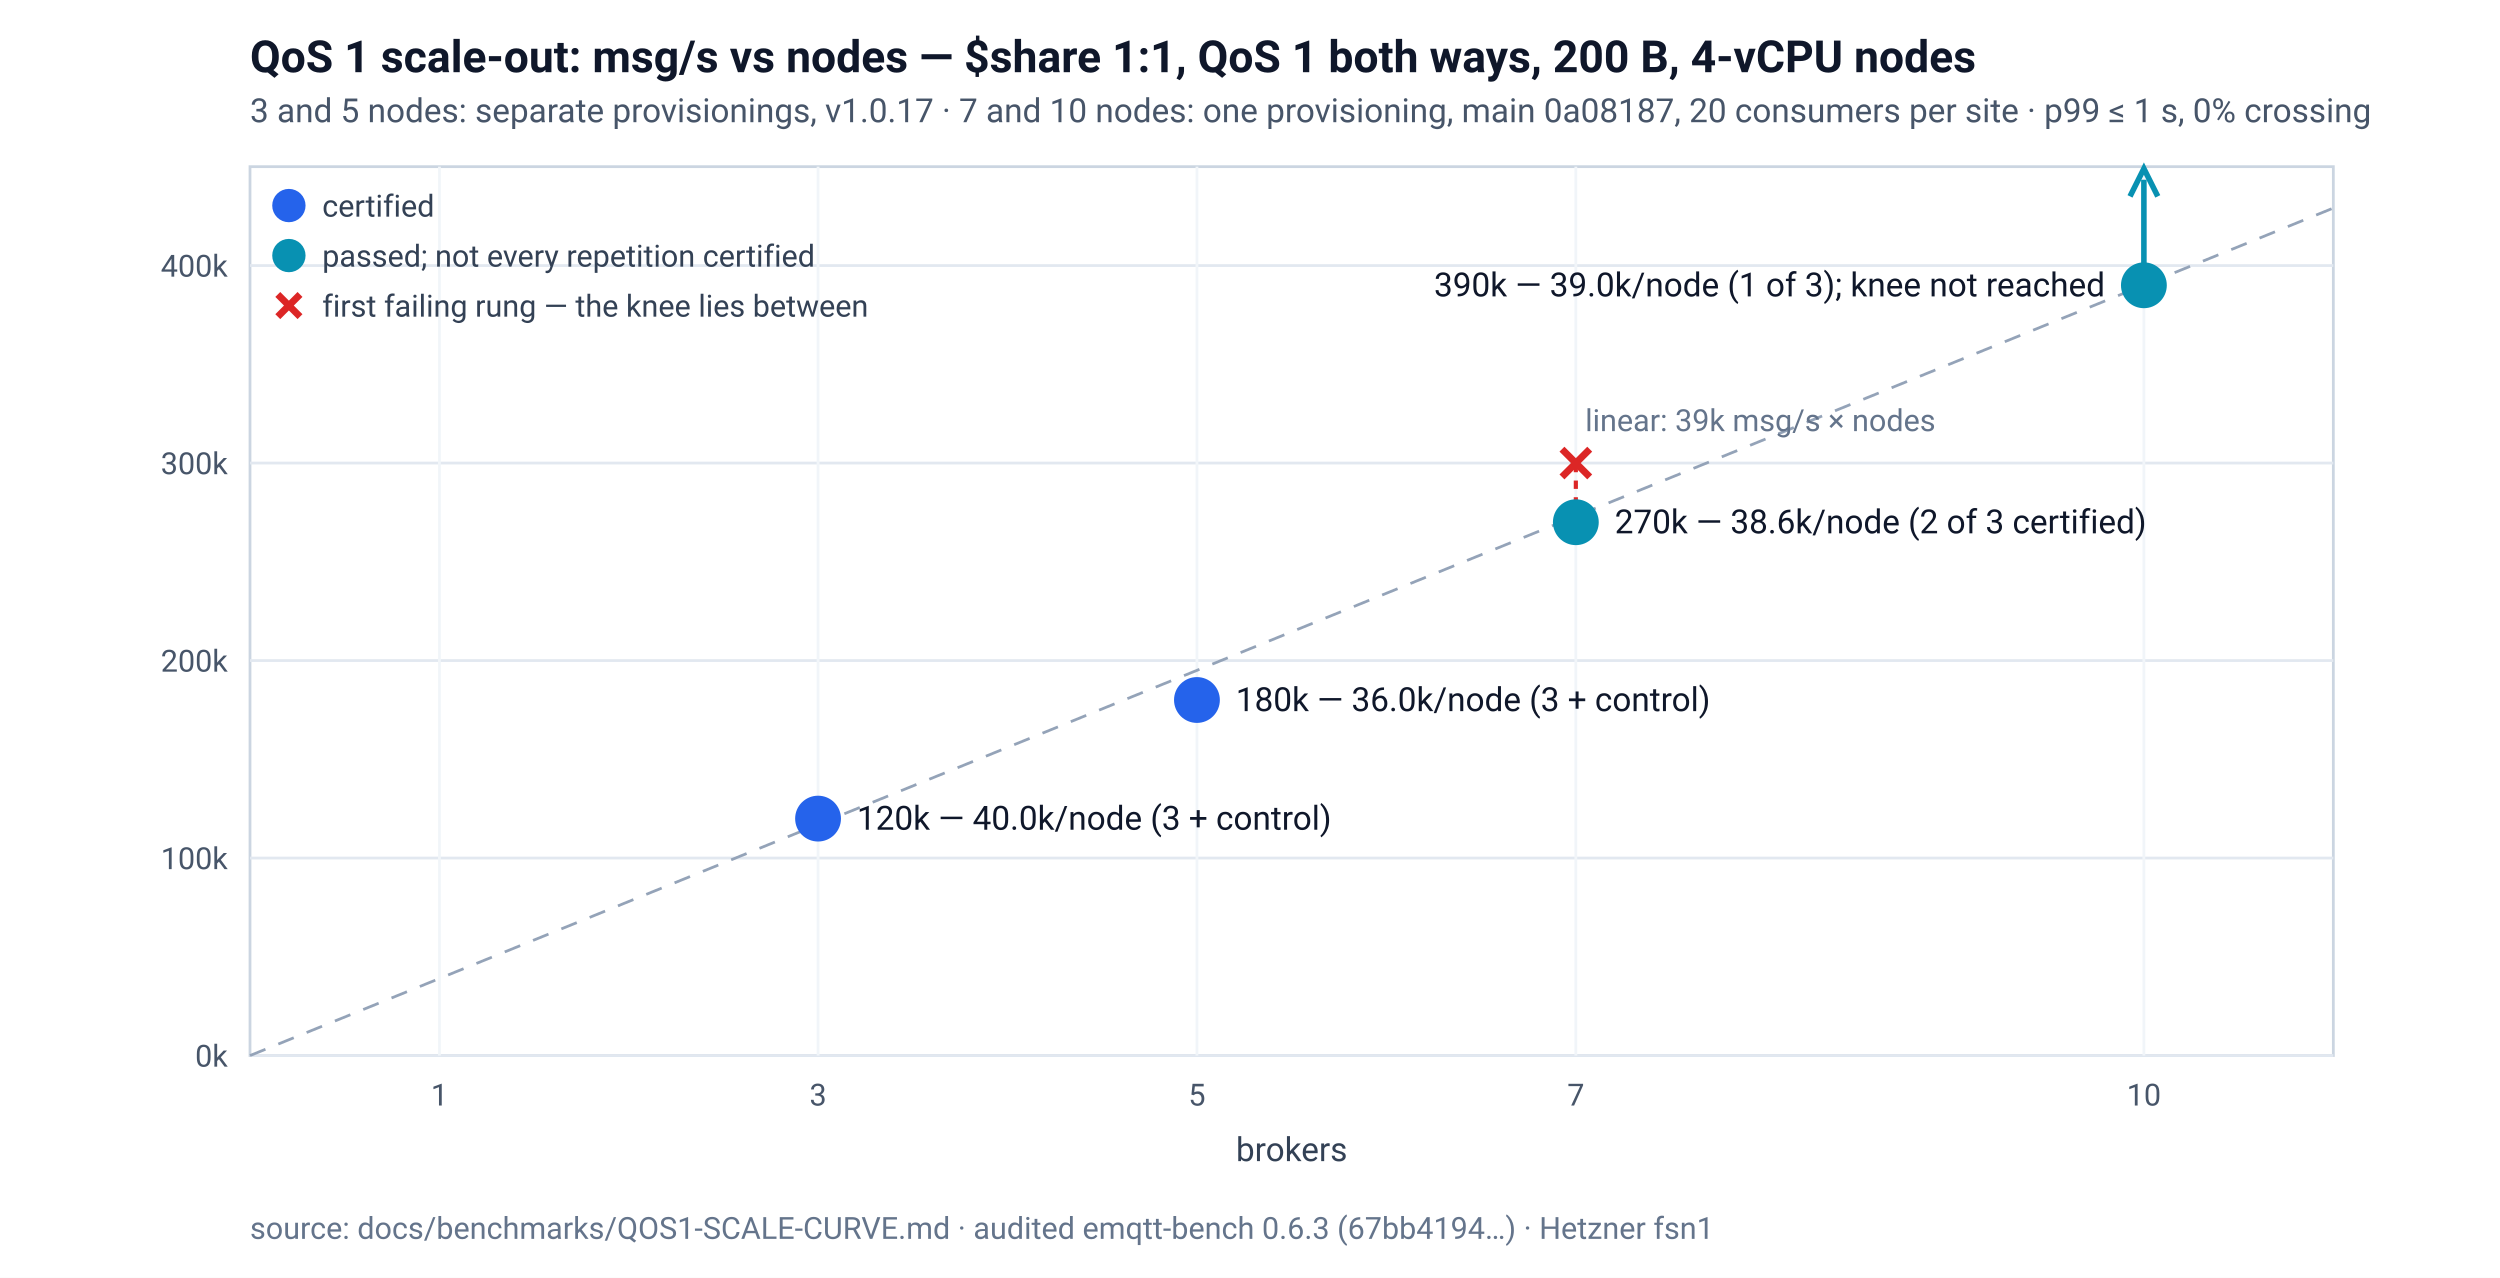
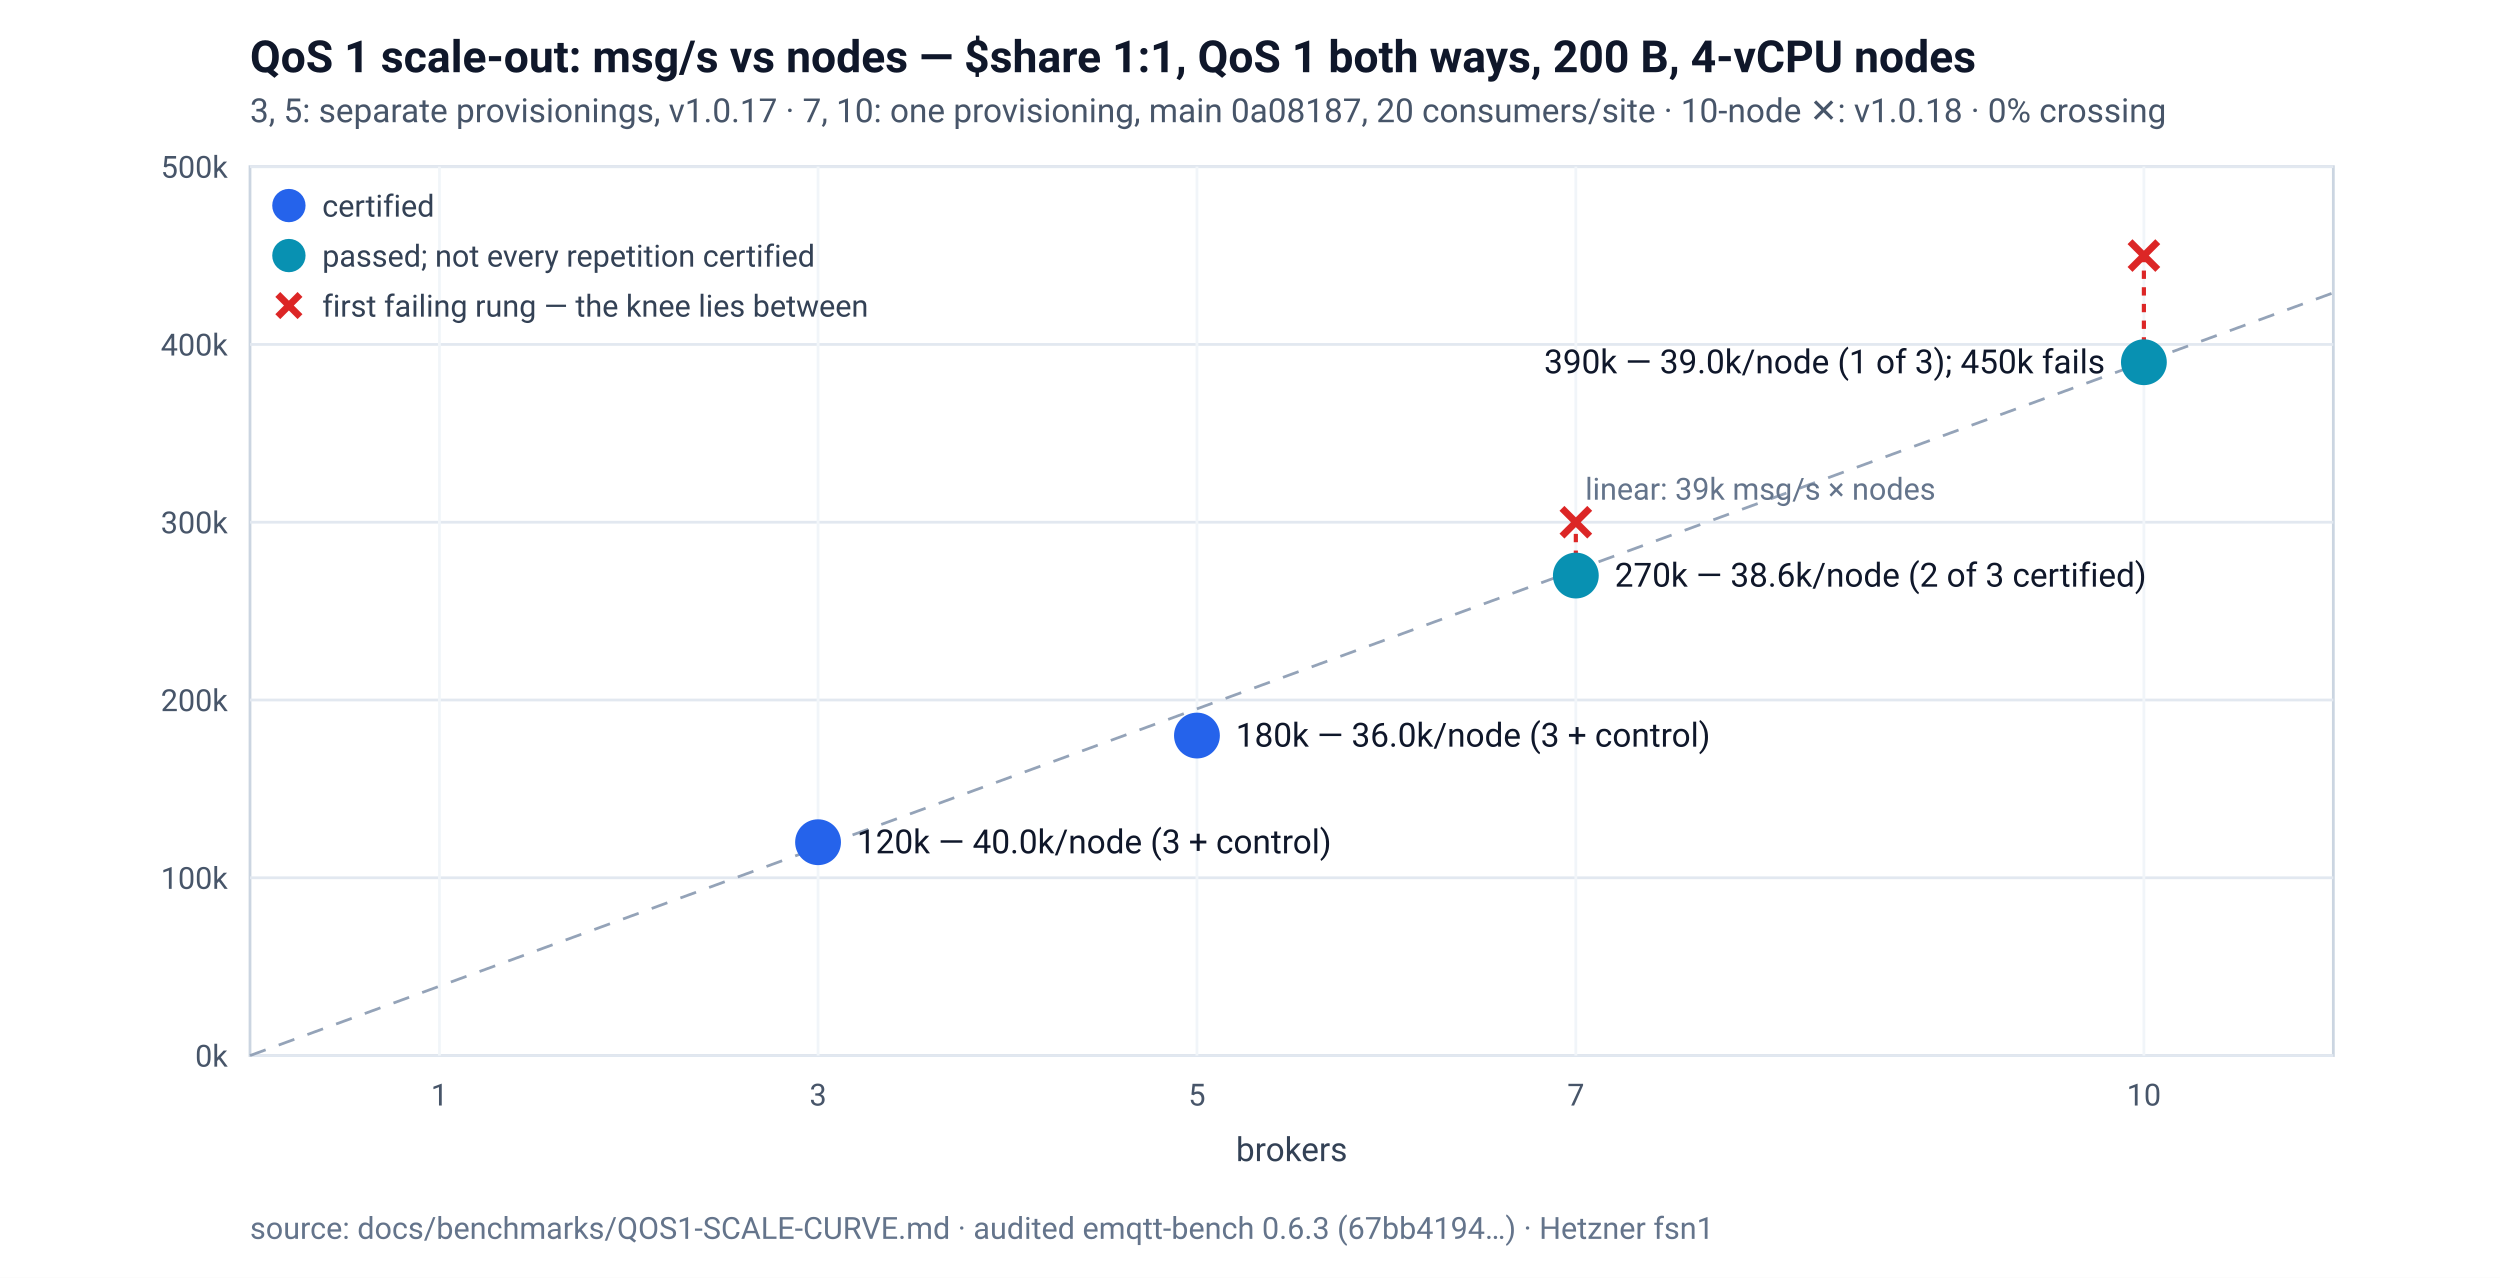
<svg xmlns="http://www.w3.org/2000/svg" viewBox="0 0 900 460" width="900" height="460" font-family="system-ui,-apple-system,Segoe UI,Roboto,sans-serif" role="img" aria-label="QoS 1 scale-out: msg/s vs nodes — $share 1:1, QoS 1 both ways, 200 B, 4-vCPU nodes">
  <rect width="900" height="460" fill="#ffffff" />
  <text x="90" y="26" font-size="16" font-weight="600" fill="#0f172a">QoS 1 scale-out: msg/s vs nodes — $share 1:1, QoS 1 both ways, 200 B, 4-vCPU nodes</text>
-   <text x="90" y="44" font-size="12" fill="#475569">3 and 5 nodes: separate provisionings, v1.0.17 · 7 and 10 nodes: one provisioning, main 0a08187, 20 consumers per site · p99 ≤ 1 s, 0% crossing</text>
+   <text x="90" y="44" font-size="12" fill="#475569">3, 5: separate provisionings, v1.0.17 · 7, 10: one provisioning, main 0a08187, 20 consumers/site · 10-node ✕: v1.0.18 · 0% crossing</text>
  <rect x="90" y="60" width="750" height="320" fill="none" stroke="#cbd5e1" />
  <line x1="90" y1="380.0" x2="840" y2="380.0" stroke="#e2e8f0" />
  <text x="82" y="384.0" font-size="11" fill="#475569" text-anchor="end">0k</text>
-   <line x1="90" y1="308.9" x2="840" y2="308.9" stroke="#e2e8f0" />
-   <text x="82" y="312.9" font-size="11" fill="#475569" text-anchor="end">100k</text>
-   <line x1="90" y1="237.8" x2="840" y2="237.8" stroke="#e2e8f0" />
-   <text x="82" y="241.8" font-size="11" fill="#475569" text-anchor="end">200k</text>
-   <line x1="90" y1="166.7" x2="840" y2="166.7" stroke="#e2e8f0" />
-   <text x="82" y="170.7" font-size="11" fill="#475569" text-anchor="end">300k</text>
-   <line x1="90" y1="95.6" x2="840" y2="95.6" stroke="#e2e8f0" />
-   <text x="82" y="99.6" font-size="11" fill="#475569" text-anchor="end">400k</text>
+   <line x1="90" y1="316.0" x2="840" y2="316.0" stroke="#e2e8f0" />
+   <text x="82" y="320.0" font-size="11" fill="#475569" text-anchor="end">100k</text>
+   <line x1="90" y1="252.0" x2="840" y2="252.0" stroke="#e2e8f0" />
+   <text x="82" y="256.0" font-size="11" fill="#475569" text-anchor="end">200k</text>
+   <line x1="90" y1="188.0" x2="840" y2="188.0" stroke="#e2e8f0" />
+   <text x="82" y="192.0" font-size="11" fill="#475569" text-anchor="end">300k</text>
+   <line x1="90" y1="124.0" x2="840" y2="124.0" stroke="#e2e8f0" />
+   <text x="82" y="128.0" font-size="11" fill="#475569" text-anchor="end">400k</text>
+   <line x1="90" y1="60.0" x2="840" y2="60.0" stroke="#e2e8f0" />
+   <text x="82" y="64.0" font-size="11" fill="#475569" text-anchor="end">500k</text>
  <line x1="158.2" y1="60" x2="158.2" y2="380" stroke="#f1f5f9" />
  <text x="158.2" y="398" font-size="11" fill="#475569" text-anchor="middle">1</text>
  <line x1="294.5" y1="60" x2="294.5" y2="380" stroke="#f1f5f9" />
  <text x="294.5" y="398" font-size="11" fill="#475569" text-anchor="middle">3</text>
  <line x1="430.9" y1="60" x2="430.9" y2="380" stroke="#f1f5f9" />
  <text x="430.9" y="398" font-size="11" fill="#475569" text-anchor="middle">5</text>
  <line x1="567.3" y1="60" x2="567.3" y2="380" stroke="#f1f5f9" />
  <text x="567.3" y="398" font-size="11" fill="#475569" text-anchor="middle">7</text>
  <line x1="771.8" y1="60" x2="771.8" y2="380" stroke="#f1f5f9" />
  <text x="771.8" y="398" font-size="11" fill="#475569" text-anchor="middle">10</text>
  <text x="465.0" y="418" font-size="12" fill="#334155" text-anchor="middle">brokers</text>
-   <line x1="90.0" y1="380.0" x2="840.0" y2="74.9" stroke="#94a3b8" stroke-dasharray="6 5" />
-   <text x="696.8" y="155.2" font-size="11" fill="#64748b" text-anchor="end">linear: 39k msg/s × nodes</text>
-   <circle cx="294.5" cy="294.7" r="7" fill="#2563eb" stroke="#2563eb" stroke-width="2.5" />
-   <text x="308.5" y="298.7" font-size="12" fill="#0f172a" text-anchor="start">120k — 40.0k/node (3 + control)</text>
-   <circle cx="430.9" cy="252.0" r="7" fill="#2563eb" stroke="#2563eb" stroke-width="2.5" />
-   <text x="444.9" y="256.0" font-size="12" fill="#0f172a" text-anchor="start">180k — 36.0k/node (3 + control)</text>
-   <line x1="567.3" y1="188.0" x2="567.3" y2="166.7" stroke="#dc2626" stroke-width="1.5" stroke-dasharray="3 3" />
-   <path d="M562.3,161.7 L572.3,171.7 M562.3,171.7 L572.3,161.7" stroke="#dc2626" stroke-width="2.5" />
-   <circle cx="567.3" cy="188.0" r="7" fill="#0891b2" stroke="#0891b2" stroke-width="2.5" />
-   <text x="581.3" y="192.0" font-size="12" fill="#0f172a" text-anchor="start">270k — 38.6k/node (2 of 3 certified)</text>
-   <line x1="771.8" y1="94.7" x2="771.8" y2="64.7" stroke="#0891b2" stroke-width="2" />
-   <path d="M766.8,70.7 L771.8,60.7 L776.8,70.7" fill="none" stroke="#0891b2" stroke-width="2" />
-   <circle cx="771.8" cy="102.7" r="7" fill="#0891b2" stroke="#0891b2" stroke-width="2.5" />
-   <text x="757.8" y="106.7" font-size="12" fill="#0f172a" text-anchor="end">390k — 39.0k/node (1 of 3); knee not reached</text>
+   <line x1="90.0" y1="380.0" x2="840.0" y2="105.4" stroke="#94a3b8" stroke-dasharray="6 5" />
+   <text x="696.8" y="179.9" font-size="11" fill="#64748b" text-anchor="end">linear: 39k msg/s × nodes</text>
+   <circle cx="294.5" cy="303.2" r="7" fill="#2563eb" stroke="#2563eb" stroke-width="2.5" />
+   <text x="308.5" y="307.2" font-size="12" fill="#0f172a" text-anchor="start">120k — 40.0k/node (3 + control)</text>
+   <circle cx="430.9" cy="264.8" r="7" fill="#2563eb" stroke="#2563eb" stroke-width="2.5" />
+   <text x="444.9" y="268.8" font-size="12" fill="#0f172a" text-anchor="start">180k — 36.0k/node (3 + control)</text>
+   <line x1="567.3" y1="207.2" x2="567.3" y2="188.0" stroke="#dc2626" stroke-width="1.5" stroke-dasharray="3 3" />
+   <path d="M562.3,183.0 L572.3,193.0 M562.3,193.0 L572.3,183.0" stroke="#dc2626" stroke-width="2.5" />
+   <circle cx="567.3" cy="207.2" r="7" fill="#0891b2" stroke="#0891b2" stroke-width="2.5" />
+   <text x="581.3" y="211.2" font-size="12" fill="#0f172a" text-anchor="start">270k — 38.6k/node (2 of 3 certified)</text>
+   <line x1="771.8" y1="130.4" x2="771.8" y2="92.0" stroke="#dc2626" stroke-width="1.5" stroke-dasharray="3 3" />
+   <path d="M766.8,87.0 L776.8,97.0 M766.8,97.0 L776.8,87.0" stroke="#dc2626" stroke-width="2.5" />
+   <circle cx="771.8" cy="130.4" r="7" fill="#0891b2" stroke="#0891b2" stroke-width="2.5" />
+   <text x="757.8" y="134.4" font-size="12" fill="#0f172a" text-anchor="end">390k — 39.0k/node (1 of 3); 450k fails</text>
  <circle cx="104" cy="74" r="5" fill="#2563eb" stroke="#2563eb" stroke-width="2" />
  <text x="116" y="78" font-size="11" fill="#334155">certified</text>
  <circle cx="104" cy="92" r="5" fill="#0891b2" stroke="#0891b2" stroke-width="2" />
  <text x="116" y="96" font-size="11" fill="#334155">passed; not every repetition certified</text>
  <path d="M100,106 L108,114 M100,114 L108,106" stroke="#dc2626" stroke-width="2.5" />
  <text x="116" y="114" font-size="11" fill="#334155">first failing rung — the knee lies between</text>
  <text x="90" y="446" font-size="11" fill="#64748b">source: docs/benchmarks/QOS1-SCALE-CURVE.md · audited emqtt-bench 0.6.3 (67bb4194…) · Hetzner fsn1</text>
</svg>
